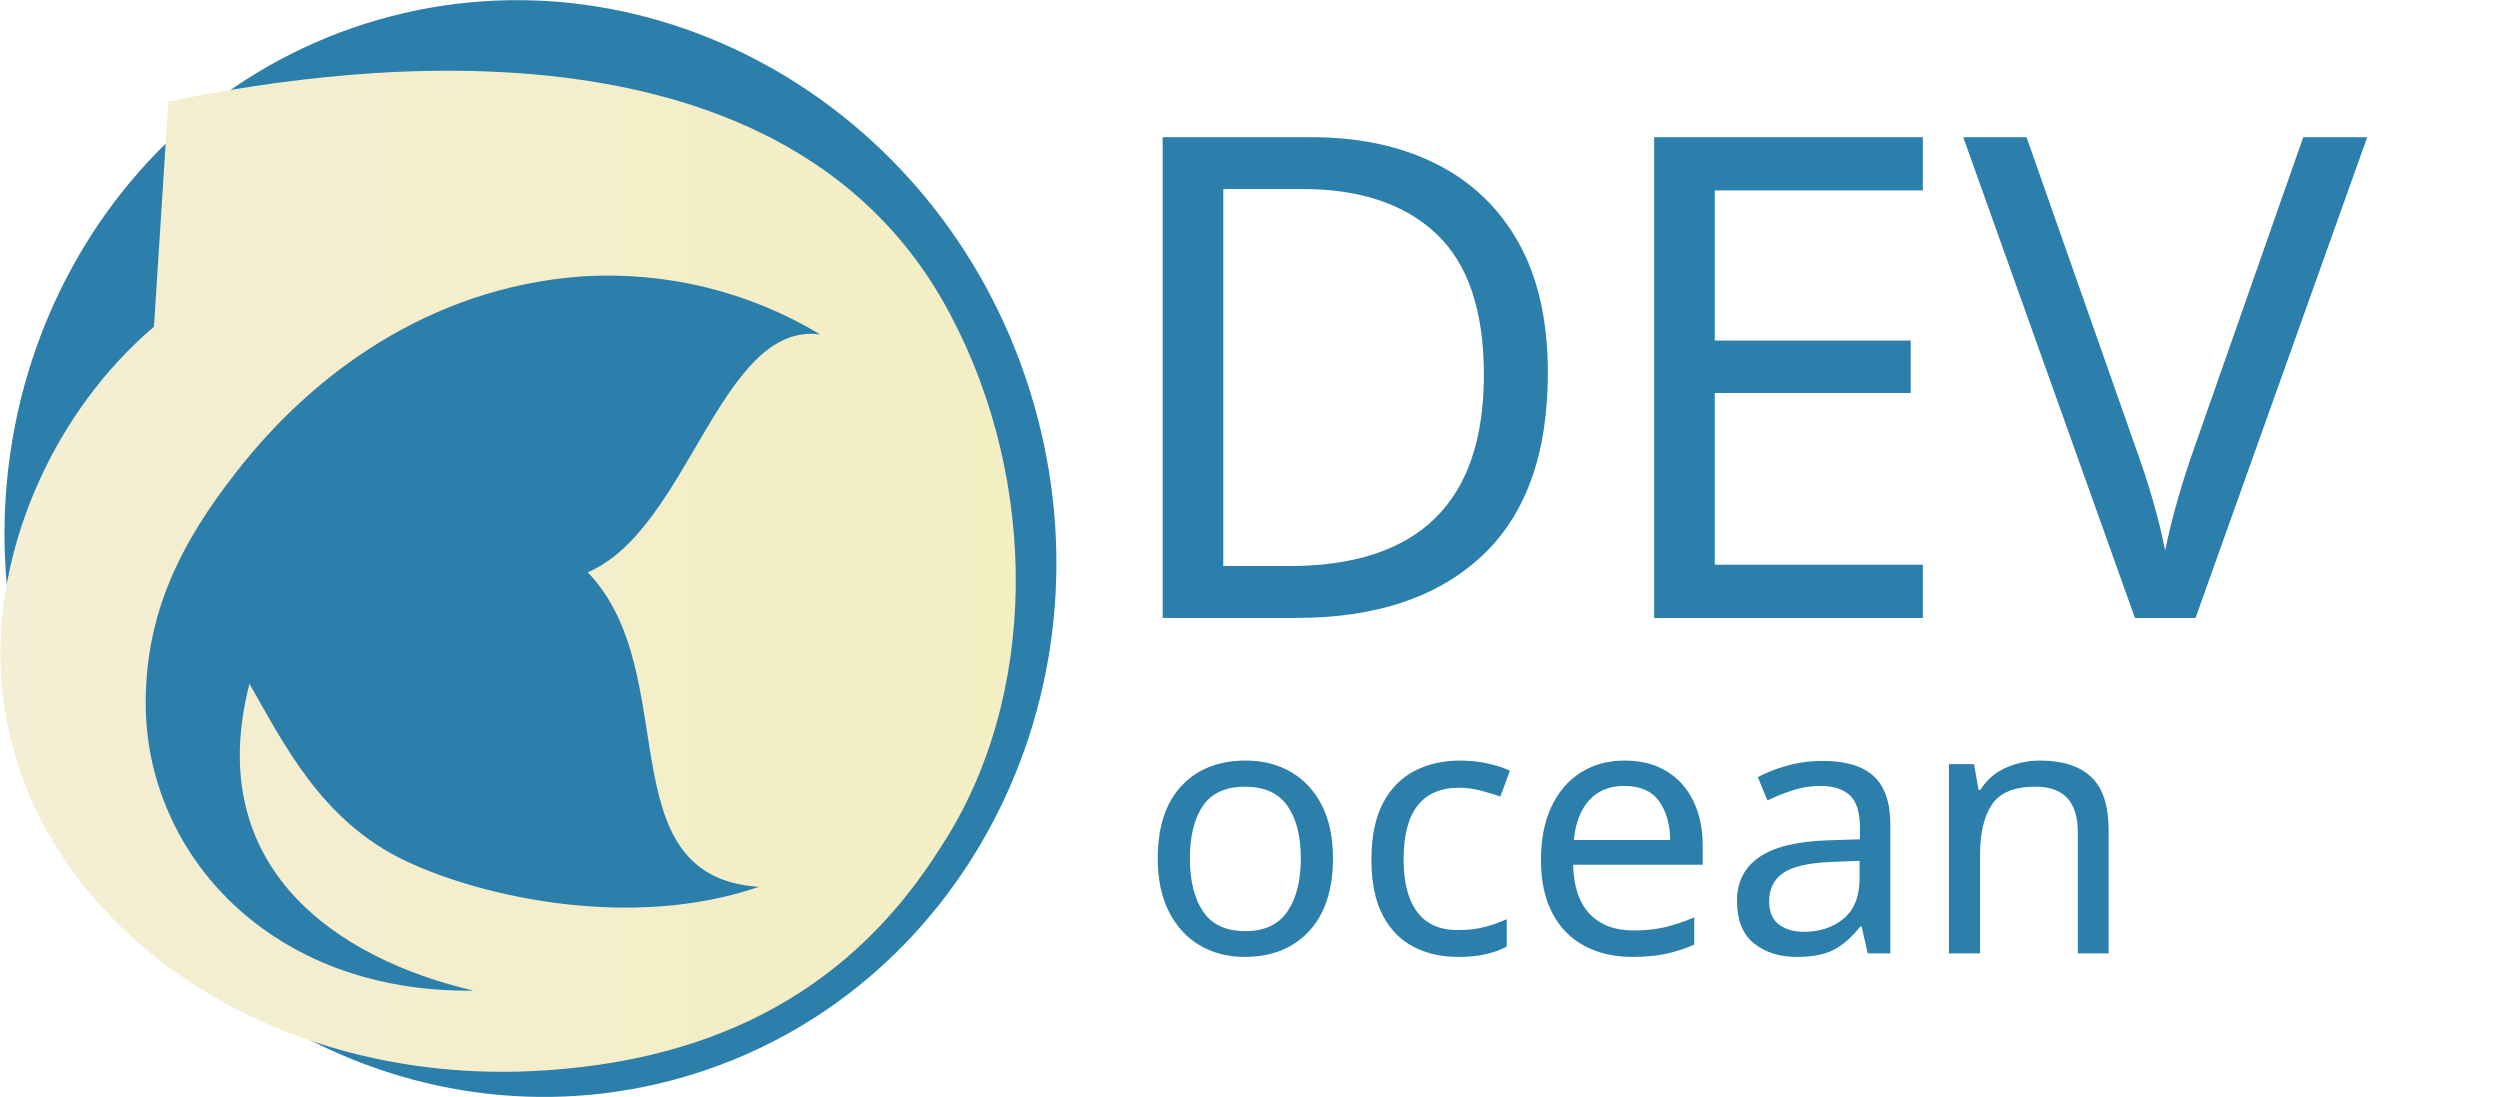
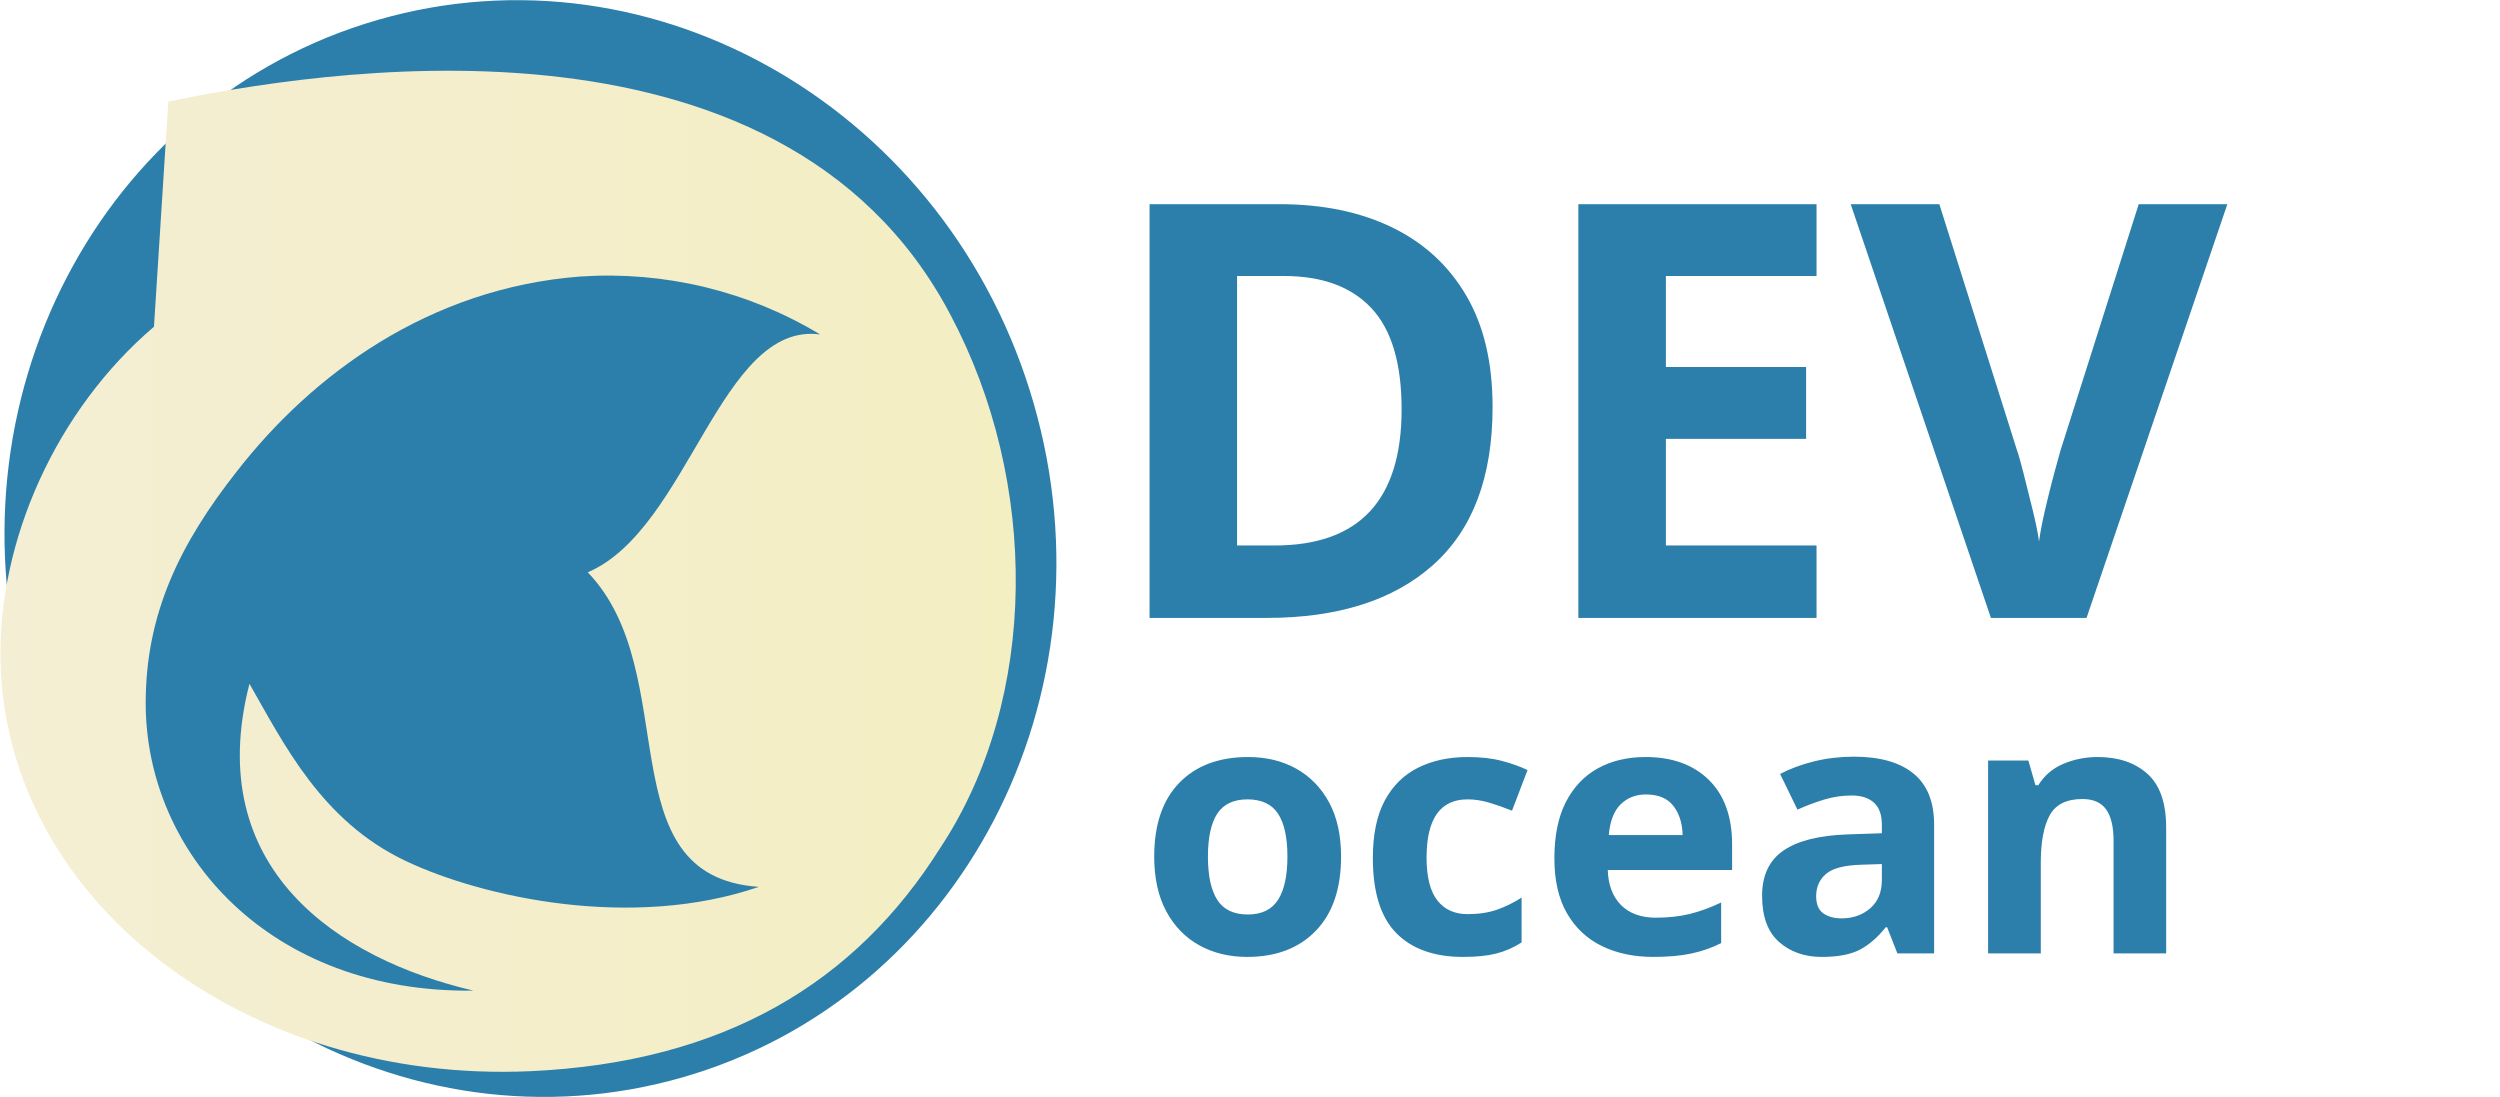
<svg xmlns="http://www.w3.org/2000/svg" version="1.1" id="Group_137" x="0px" y="0px" viewBox="0 0 453 198.7" style="enable-background:new 0 0 453 198.7;" xml:space="preserve">
  <style type="text/css">
	.st0{fill:#2B7FAA;}
	.st4{fill:url(#Path_14_1_);}
</style>
-   <text transform="matrix(1 0 0 1 198.8467 111.9659)" font-size="122" font-family="CenturyGothic, Century Gothic" class="st0">DEV</text>
-   <text transform="matrix(1 0 0 1 206.2676 172.752)" font-size="64" font-family="CenturyGothic, Century Gothic" class="st0">ocean</text>
+   <text transform="matrix(1 0 0 1 198.8467 111.9659)" font-weight="bold" font-size="105" font-family="Comfortaa" class="st0">DEV</text>
+   <text transform="matrix(1 0 0 1 206.2676 172.752)" font-weight="bold" font-size="64" font-family="Comfortaa" class="st0">ocean</text>
  <ellipse id="Ellipse_89" transform="matrix(0.9609 -0.277 0.277 0.9609 -23.7587 30.5028)" class="st0" cx="96.1" cy="99.4" rx="94.9" ry="99.7" />
  <linearGradient id="Path_14_1_" gradientUnits="userSpaceOnUse" x1="-70.718" y1="522.488" x2="-69.668" y2="522.488" gradientTransform="matrix(175.2671 0 0 -172.7962 12394.547 90387.438)">
    <stop offset="0" style="stop-color:#F4EED4" />
    <stop offset="1" style="stop-color:#F4EEC3" />
  </linearGradient>
  <path id="Path_14" class="st4" d="M170.4,153.6c-15.4,24.5-39.2,38.9-74.3,40.5c-51.8,2.3-94.8-30.8-96-73.9  c-0.6-22.3,10.2-46,27.8-61l2.6-40.8C55.5,13.3,141.2-1.9,172.2,57C188.3,87.3,188.3,126.5,170.4,153.6z" />
  <path id="Path_15" class="st0" d="M105.2,50.1c15.2-1,30.3,2.6,43.4,10.5c-18.1-2.4-23.8,35.3-42.1,43.1c17.6,18.3,3.2,55.1,31,57  c-23,7.9-50.1,1.9-64-4.7c-15.2-7.2-22-21.1-28.3-32.1c-8.6,33.5,16.1,49.9,40.6,55.6c-36.8,0.5-59.4-24.8-59.4-52.1  c0-16.2,6.2-28.9,16.6-42.1C56.5,68,77.6,52.2,105.2,50.1z" />
</svg>
